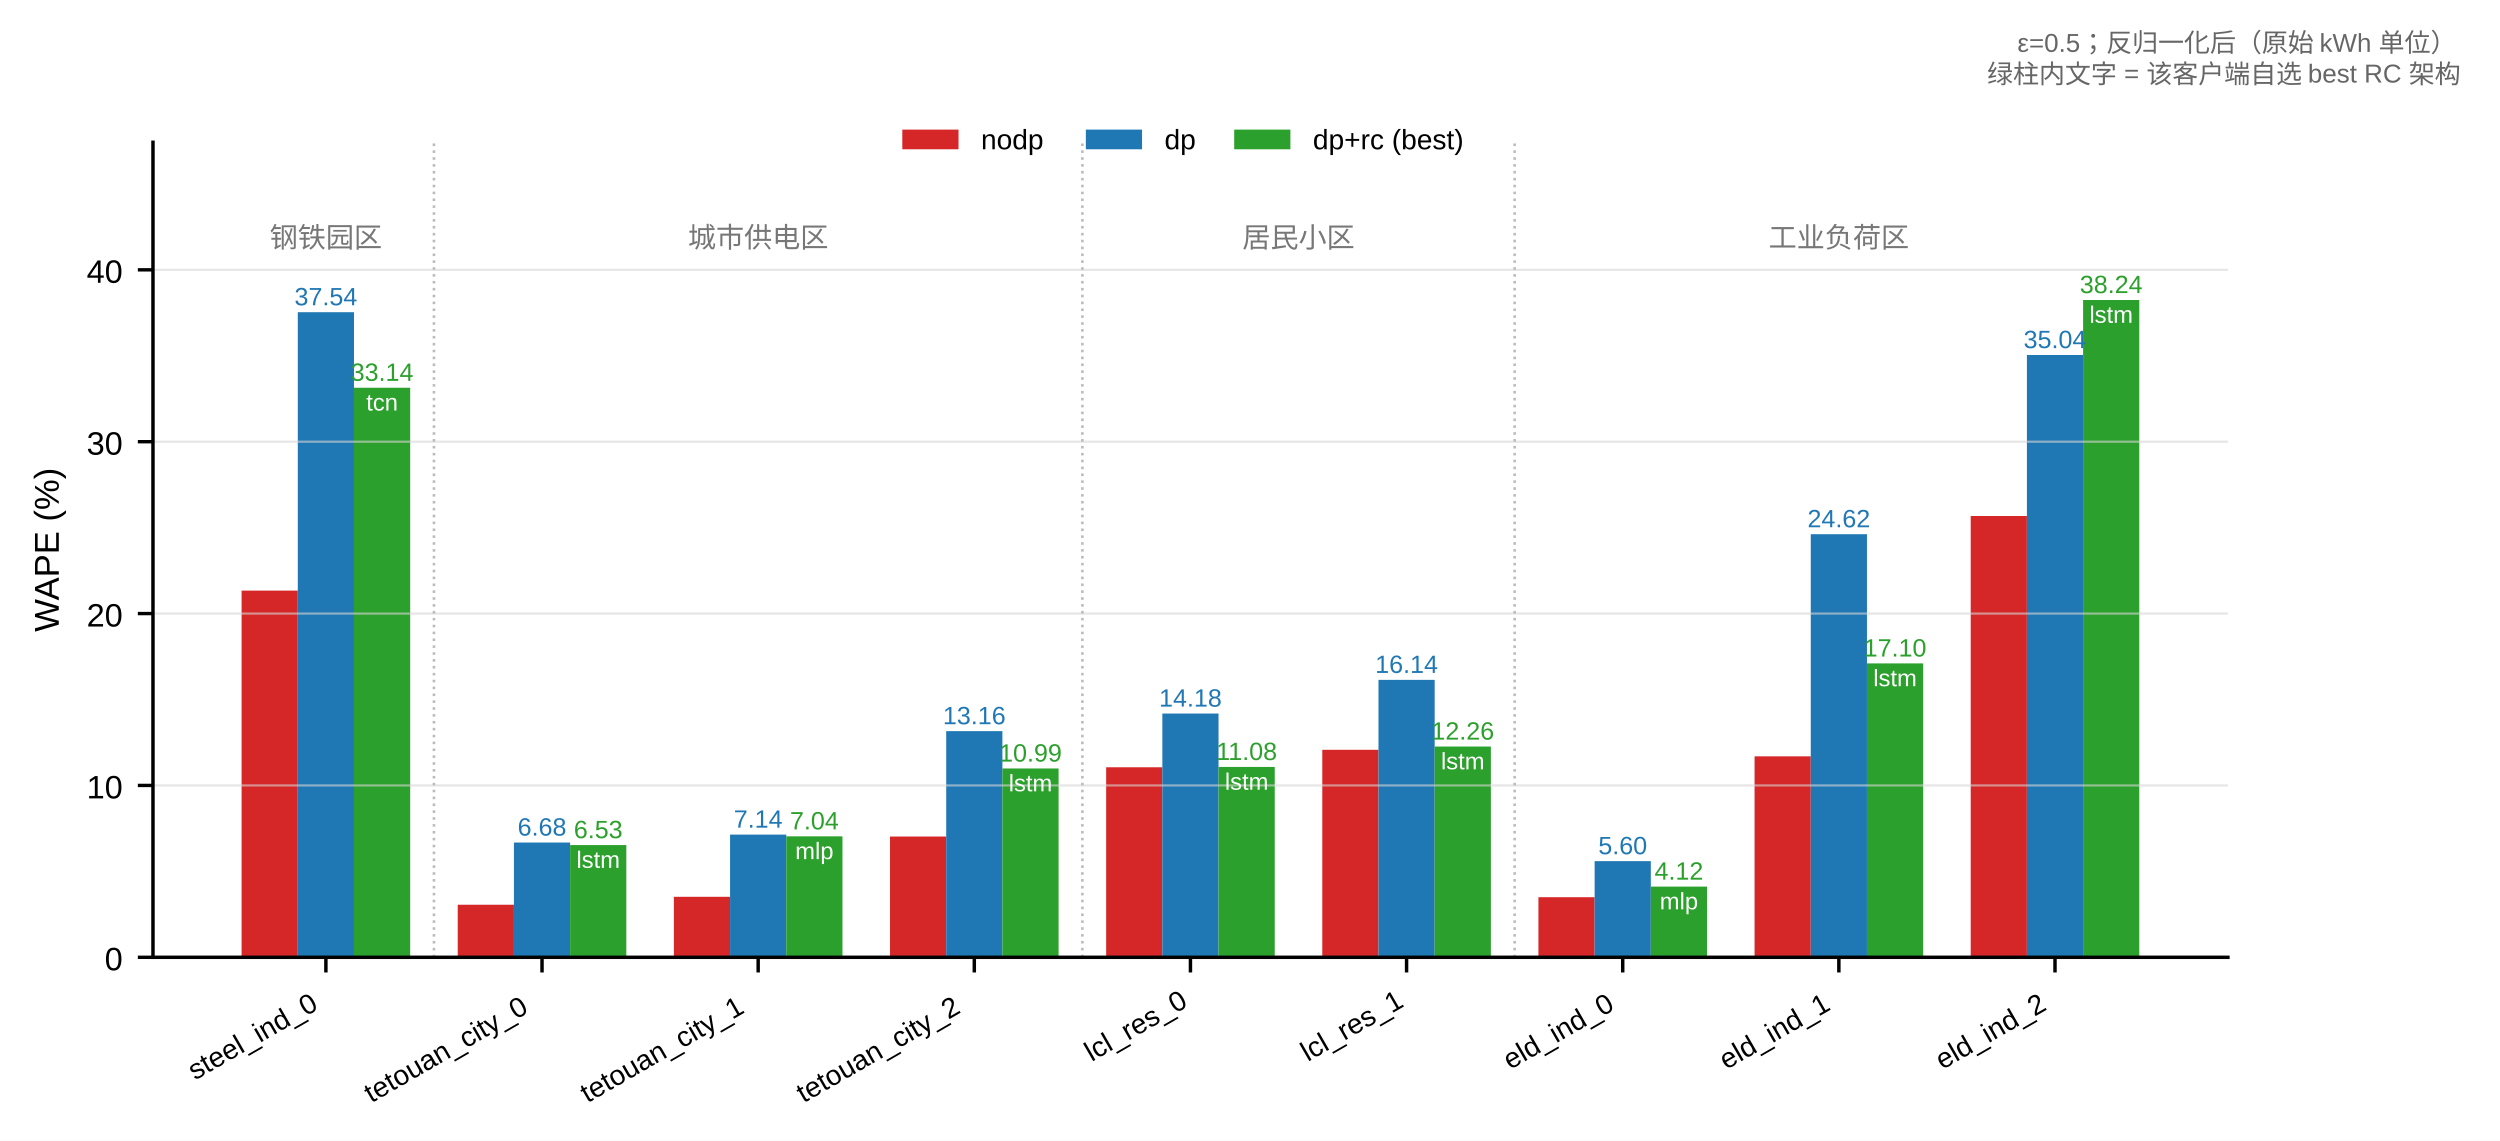
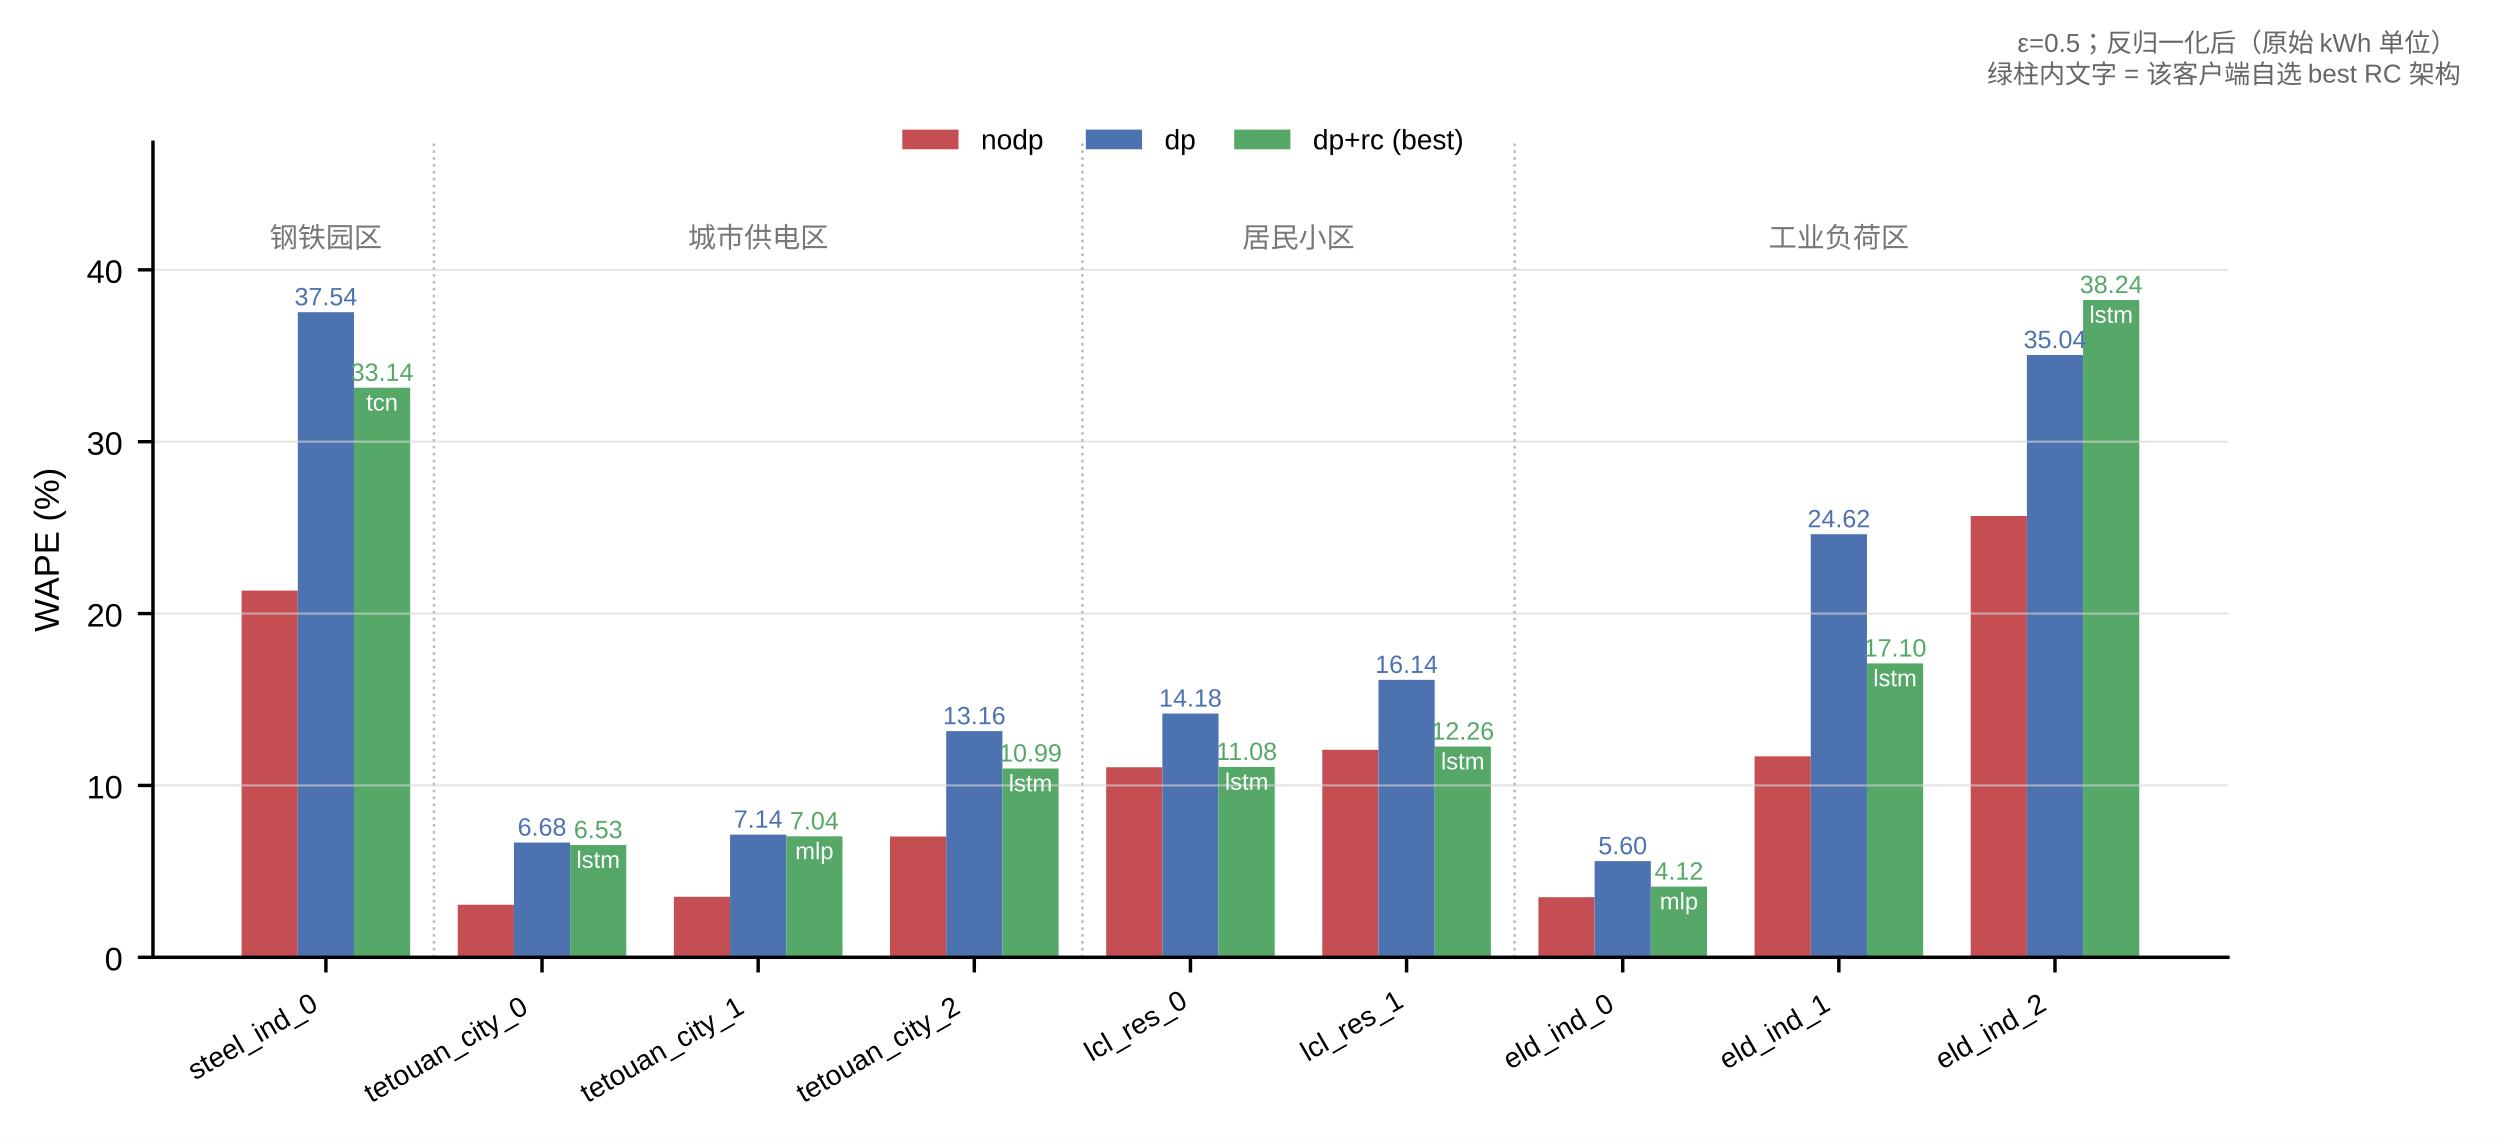
<svg xmlns="http://www.w3.org/2000/svg" xmlns:xlink="http://www.w3.org/1999/xlink" width="578.188pt" height="263.821pt" viewBox="0 0 578.188 263.821" version="1.1">
  <defs>
    <style type="text/css">*{stroke-linejoin: round; stroke-linecap: butt}</style>
  </defs>
  <g id="figure_1">
    <g id="patch_1">
      <path d="M 0 263.821  L 578.188 263.821  L 578.188 0  L 0 0  z " style="fill: #ffffff" />
    </g>
    <g id="axes_1">
      <g id="patch_2">
        <path d="M 35.38 221.4  L 515.26 221.4  L 515.26 32.904  L 35.38 32.904  z " style="fill: #ffffff" />
      </g>
      <g id="patch_3">
-         <path d="M 55.875 221.4  L 68.871 221.4  L 68.871 136.594  L 55.875 136.594  z " clip-path="url(#p8cb40b8350)" style="fill: #d62728" />
+         <path d="M 55.875 221.4  L 68.871 221.4  L 68.871 136.594  L 55.875 136.594  z " clip-path="url(#p5e4cb714d5)" style="fill: #c44e52" />
      </g>
      <g id="patch_4">
-         <path d="M 105.862 221.4  L 118.859 221.4  L 118.859 209.247  L 105.862 209.247  z " clip-path="url(#p8cb40b8350)" style="fill: #d62728" />
+         <path d="M 105.862 221.4  L 118.859 221.4  L 118.859 209.247  L 105.862 209.247  z " clip-path="url(#p5e4cb714d5)" style="fill: #c44e52" />
      </g>
      <g id="patch_5">
-         <path d="M 155.85 221.4  L 168.846 221.4  L 168.846 207.403  L 155.85 207.403  z " clip-path="url(#p8cb40b8350)" style="fill: #d62728" />
+         <path d="M 155.85 221.4  L 168.846 221.4  L 168.846 207.403  L 155.85 207.403  z " clip-path="url(#p5e4cb714d5)" style="fill: #c44e52" />
      </g>
      <g id="patch_6">
-         <path d="M 205.837 221.4  L 218.834 221.4  L 218.834 193.47  L 205.837 193.47  z " clip-path="url(#p8cb40b8350)" style="fill: #d62728" />
+         <path d="M 205.837 221.4  L 218.834 221.4  L 218.834 193.47  L 205.837 193.47  z " clip-path="url(#p5e4cb714d5)" style="fill: #c44e52" />
      </g>
      <g id="patch_7">
-         <path d="M 255.825 221.4  L 268.821 221.4  L 268.821 177.45  L 255.825 177.45  z " clip-path="url(#p8cb40b8350)" style="fill: #d62728" />
+         <path d="M 255.825 221.4  L 268.821 221.4  L 268.821 177.45  L 255.825 177.45  z " clip-path="url(#p5e4cb714d5)" style="fill: #c44e52" />
      </g>
      <g id="patch_8">
-         <path d="M 305.812 221.4  L 318.809 221.4  L 318.809 173.417  L 305.812 173.417  z " clip-path="url(#p8cb40b8350)" style="fill: #d62728" />
+         <path d="M 305.812 221.4  L 318.809 221.4  L 318.809 173.417  L 305.812 173.417  z " clip-path="url(#p5e4cb714d5)" style="fill: #c44e52" />
      </g>
      <g id="patch_9">
-         <path d="M 355.8 221.4  L 368.796 221.4  L 368.796 207.503  L 355.8 207.503  z " clip-path="url(#p8cb40b8350)" style="fill: #d62728" />
+         <path d="M 355.8 221.4  L 368.796 221.4  L 368.796 207.503  L 355.8 207.503  z " clip-path="url(#p5e4cb714d5)" style="fill: #c44e52" />
      </g>
      <g id="patch_10">
-         <path d="M 405.787 221.4  L 418.784 221.4  L 418.784 174.914  L 405.787 174.914  z " clip-path="url(#p8cb40b8350)" style="fill: #d62728" />
+         <path d="M 405.787 221.4  L 418.784 221.4  L 418.784 174.914  L 405.787 174.914  z " clip-path="url(#p5e4cb714d5)" style="fill: #c44e52" />
      </g>
      <g id="patch_11">
-         <path d="M 455.775 221.4  L 468.771 221.4  L 468.771 119.335  L 455.775 119.335  z " clip-path="url(#p8cb40b8350)" style="fill: #d62728" />
+         <path d="M 455.775 221.4  L 468.771 221.4  L 468.771 119.335  L 455.775 119.335  z " clip-path="url(#p5e4cb714d5)" style="fill: #c44e52" />
      </g>
      <g id="patch_12">
-         <path d="M 68.871 221.4  L 81.868 221.4  L 81.868 72.201  L 68.871 72.201  z " clip-path="url(#p8cb40b8350)" style="fill: #1f77b4" />
+         <path d="M 68.871 221.4  L 81.868 221.4  L 81.868 72.201  L 68.871 72.201  z " clip-path="url(#p5e4cb714d5)" style="fill: #4c72b0" />
      </g>
      <g id="patch_13">
-         <path d="M 118.859 221.4  L 131.856 221.4  L 131.856 194.851  L 118.859 194.851  z " clip-path="url(#p8cb40b8350)" style="fill: #1f77b4" />
+         <path d="M 118.859 221.4  L 131.856 221.4  L 131.856 194.851  L 118.859 194.851  z " clip-path="url(#p5e4cb714d5)" style="fill: #4c72b0" />
      </g>
      <g id="patch_14">
-         <path d="M 168.846 221.4  L 181.843 221.4  L 181.843 193.021  L 168.846 193.021  z " clip-path="url(#p8cb40b8350)" style="fill: #1f77b4" />
+         <path d="M 168.846 221.4  L 181.843 221.4  L 181.843 193.021  L 168.846 193.021  z " clip-path="url(#p5e4cb714d5)" style="fill: #4c72b0" />
      </g>
      <g id="patch_15">
-         <path d="M 218.834 221.4  L 231.831 221.4  L 231.831 169.097  L 218.834 169.097  z " clip-path="url(#p8cb40b8350)" style="fill: #1f77b4" />
+         <path d="M 218.834 221.4  L 231.831 221.4  L 231.831 169.097  L 218.834 169.097  z " clip-path="url(#p5e4cb714d5)" style="fill: #4c72b0" />
      </g>
      <g id="patch_16">
-         <path d="M 268.821 221.4  L 281.818 221.4  L 281.818 165.026  L 268.821 165.026  z " clip-path="url(#p8cb40b8350)" style="fill: #1f77b4" />
+         <path d="M 268.821 221.4  L 281.818 221.4  L 281.818 165.026  L 268.821 165.026  z " clip-path="url(#p5e4cb714d5)" style="fill: #4c72b0" />
      </g>
      <g id="patch_17">
-         <path d="M 318.809 221.4  L 331.806 221.4  L 331.806 157.234  L 318.809 157.234  z " clip-path="url(#p8cb40b8350)" style="fill: #1f77b4" />
+         <path d="M 318.809 221.4  L 331.806 221.4  L 331.806 157.234  L 318.809 157.234  z " clip-path="url(#p5e4cb714d5)" style="fill: #4c72b0" />
      </g>
      <g id="patch_18">
-         <path d="M 368.796 221.4  L 381.793 221.4  L 381.793 199.159  L 368.796 199.159  z " clip-path="url(#p8cb40b8350)" style="fill: #1f77b4" />
+         <path d="M 368.796 221.4  L 381.793 221.4  L 381.793 199.159  L 368.796 199.159  z " clip-path="url(#p5e4cb714d5)" style="fill: #4c72b0" />
      </g>
      <g id="patch_19">
-         <path d="M 418.784 221.4  L 431.781 221.4  L 431.781 123.545  L 418.784 123.545  z " clip-path="url(#p8cb40b8350)" style="fill: #1f77b4" />
+         <path d="M 418.784 221.4  L 431.781 221.4  L 431.781 123.545  L 418.784 123.545  z " clip-path="url(#p5e4cb714d5)" style="fill: #4c72b0" />
      </g>
      <g id="patch_20">
-         <path d="M 468.771 221.4  L 481.768 221.4  L 481.768 82.11  L 468.771 82.11  z " clip-path="url(#p8cb40b8350)" style="fill: #1f77b4" />
+         <path d="M 468.771 221.4  L 481.768 221.4  L 481.768 82.11  L 468.771 82.11  z " clip-path="url(#p5e4cb714d5)" style="fill: #4c72b0" />
      </g>
      <g id="patch_21">
-         <path d="M 81.868 221.4  L 94.865 221.4  L 94.865 89.679  L 81.868 89.679  z " clip-path="url(#p8cb40b8350)" style="fill: #2ca02c" />
+         <path d="M 81.868 221.4  L 94.865 221.4  L 94.865 89.679  L 81.868 89.679  z " clip-path="url(#p5e4cb714d5)" style="fill: #55a868" />
      </g>
      <g id="patch_22">
-         <path d="M 131.856 221.4  L 144.852 221.4  L 144.852 195.446  L 131.856 195.446  z " clip-path="url(#p8cb40b8350)" style="fill: #2ca02c" />
+         <path d="M 131.856 221.4  L 144.852 221.4  L 144.852 195.446  L 131.856 195.446  z " clip-path="url(#p5e4cb714d5)" style="fill: #55a868" />
      </g>
      <g id="patch_23">
-         <path d="M 181.843 221.4  L 194.84 221.4  L 194.84 193.418  L 181.843 193.418  z " clip-path="url(#p8cb40b8350)" style="fill: #2ca02c" />
+         <path d="M 181.843 221.4  L 194.84 221.4  L 194.84 193.418  L 181.843 193.418  z " clip-path="url(#p5e4cb714d5)" style="fill: #55a868" />
      </g>
      <g id="patch_24">
-         <path d="M 231.831 221.4  L 244.827 221.4  L 244.827 177.734  L 231.831 177.734  z " clip-path="url(#p8cb40b8350)" style="fill: #2ca02c" />
+         <path d="M 231.831 221.4  L 244.827 221.4  L 244.827 177.734  L 231.831 177.734  z " clip-path="url(#p5e4cb714d5)" style="fill: #55a868" />
      </g>
      <g id="patch_25">
-         <path d="M 281.818 221.4  L 294.815 221.4  L 294.815 177.376  L 281.818 177.376  z " clip-path="url(#p8cb40b8350)" style="fill: #2ca02c" />
+         <path d="M 281.818 221.4  L 294.815 221.4  L 294.815 177.376  L 281.818 177.376  z " clip-path="url(#p5e4cb714d5)" style="fill: #55a868" />
      </g>
      <g id="patch_26">
-         <path d="M 331.806 221.4  L 344.802 221.4  L 344.802 172.654  L 331.806 172.654  z " clip-path="url(#p8cb40b8350)" style="fill: #2ca02c" />
+         <path d="M 331.806 221.4  L 344.802 221.4  L 344.802 172.654  L 331.806 172.654  z " clip-path="url(#p5e4cb714d5)" style="fill: #55a868" />
      </g>
      <g id="patch_27">
-         <path d="M 381.793 221.4  L 394.79 221.4  L 394.79 205.042  L 381.793 205.042  z " clip-path="url(#p8cb40b8350)" style="fill: #2ca02c" />
+         <path d="M 381.793 221.4  L 394.79 221.4  L 394.79 205.042  L 381.793 205.042  z " clip-path="url(#p5e4cb714d5)" style="fill: #55a868" />
      </g>
      <g id="patch_28">
-         <path d="M 431.781 221.4  L 444.777 221.4  L 444.777 153.435  L 431.781 153.435  z " clip-path="url(#p8cb40b8350)" style="fill: #2ca02c" />
+         <path d="M 431.781 221.4  L 444.777 221.4  L 444.777 153.435  L 431.781 153.435  z " clip-path="url(#p5e4cb714d5)" style="fill: #55a868" />
      </g>
      <g id="patch_29">
-         <path d="M 481.768 221.4  L 494.765 221.4  L 494.765 69.387  L 481.768 69.387  z " clip-path="url(#p8cb40b8350)" style="fill: #2ca02c" />
+         <path d="M 481.768 221.4  L 494.765 221.4  L 494.765 69.387  L 481.768 69.387  z " clip-path="url(#p5e4cb714d5)" style="fill: #55a868" />
      </g>
      <g id="matplotlib.axis_1">
        <g id="xtick_1">
          <g id="line2d_1">
            <defs>
-               <path id="m7697ac07ee" d="M 0 0  L 0 3.5  " style="stroke: #000000; stroke-width: 0.8" />
+               <path id="m21c04b5a83" d="M 0 0  L 0 3.5  " style="stroke: #000000; stroke-width: 0.8" />
            </defs>
            <g>
-               <use xlink:href="#m7697ac07ee" x="75.37" y="221.4" style="stroke: #000000; stroke-width: 0.8" />
+               <use xlink:href="#m21c04b5a83" x="75.37" y="221.4" style="stroke: #000000; stroke-width: 0.8" />
            </g>
          </g>
          <g id="text_1">
            <text style="font-size: 6.5px; font-family: 'Microsoft YaHei', 'Arial', 'SimHei', 'DejaVu Sans', sans-serif" transform="translate(45.08547 249.9054) rotate(-30)">steel_ind_0</text>
          </g>
        </g>
        <g id="xtick_2">
          <g id="line2d_2">
            <g>
-               <use xlink:href="#m7697ac07ee" x="125.357" y="221.4" style="stroke: #000000; stroke-width: 0.8" />
+               <use xlink:href="#m21c04b5a83" x="125.357" y="221.4" style="stroke: #000000; stroke-width: 0.8" />
            </g>
          </g>
          <g id="text_2">
            <text style="font-size: 6.5px; font-family: 'Microsoft YaHei', 'Arial', 'SimHei', 'DejaVu Sans', sans-serif" transform="translate(85.86489 255.1839) rotate(-30)">tetouan_city_0</text>
          </g>
        </g>
        <g id="xtick_3">
          <g id="line2d_3">
            <g>
-               <use xlink:href="#m7697ac07ee" x="175.345" y="221.4" style="stroke: #000000; stroke-width: 0.8" />
+               <use xlink:href="#m21c04b5a83" x="175.345" y="221.4" style="stroke: #000000; stroke-width: 0.8" />
            </g>
          </g>
          <g id="text_3">
            <text style="font-size: 6.5px; font-family: 'Microsoft YaHei', 'Arial', 'SimHei', 'DejaVu Sans', sans-serif" transform="translate(135.8524 255.1839) rotate(-30)">tetouan_city_1</text>
          </g>
        </g>
        <g id="xtick_4">
          <g id="line2d_4">
            <g>
-               <use xlink:href="#m7697ac07ee" x="225.332" y="221.4" style="stroke: #000000; stroke-width: 0.8" />
+               <use xlink:href="#m21c04b5a83" x="225.332" y="221.4" style="stroke: #000000; stroke-width: 0.8" />
            </g>
          </g>
          <g id="text_4">
            <text style="font-size: 6.5px; font-family: 'Microsoft YaHei', 'Arial', 'SimHei', 'DejaVu Sans', sans-serif" transform="translate(185.8399 255.1839) rotate(-30)">tetouan_city_2</text>
          </g>
        </g>
        <g id="xtick_5">
          <g id="line2d_5">
            <g>
-               <use xlink:href="#m7697ac07ee" x="275.32" y="221.4" style="stroke: #000000; stroke-width: 0.8" />
+               <use xlink:href="#m21c04b5a83" x="275.32" y="221.4" style="stroke: #000000; stroke-width: 0.8" />
            </g>
          </g>
          <g id="text_5">
            <text style="font-size: 6.5px; font-family: 'Microsoft YaHei', 'Arial', 'SimHei', 'DejaVu Sans', sans-serif" transform="translate(252.4519 245.6236) rotate(-30)">lcl_res_0</text>
          </g>
        </g>
        <g id="xtick_6">
          <g id="line2d_6">
            <g>
-               <use xlink:href="#m7697ac07ee" x="325.307" y="221.4" style="stroke: #000000; stroke-width: 0.8" />
+               <use xlink:href="#m21c04b5a83" x="325.307" y="221.4" style="stroke: #000000; stroke-width: 0.8" />
            </g>
          </g>
          <g id="text_6">
            <text style="font-size: 6.5px; font-family: 'Microsoft YaHei', 'Arial', 'SimHei', 'DejaVu Sans', sans-serif" transform="translate(302.4394 245.6236) rotate(-30)">lcl_res_1</text>
          </g>
        </g>
        <g id="xtick_7">
          <g id="line2d_7">
            <g>
-               <use xlink:href="#m7697ac07ee" x="375.295" y="221.4" style="stroke: #000000; stroke-width: 0.8" />
+               <use xlink:href="#m21c04b5a83" x="375.295" y="221.4" style="stroke: #000000; stroke-width: 0.8" />
            </g>
          </g>
          <g id="text_7">
            <text style="font-size: 6.5px; font-family: 'Microsoft YaHei', 'Arial', 'SimHei', 'DejaVu Sans', sans-serif" transform="translate(349.257 247.4537) rotate(-30)">eld_ind_0</text>
          </g>
        </g>
        <g id="xtick_8">
          <g id="line2d_8">
            <g>
-               <use xlink:href="#m7697ac07ee" x="425.282" y="221.4" style="stroke: #000000; stroke-width: 0.8" />
+               <use xlink:href="#m21c04b5a83" x="425.282" y="221.4" style="stroke: #000000; stroke-width: 0.8" />
            </g>
          </g>
          <g id="text_8">
            <text style="font-size: 6.5px; font-family: 'Microsoft YaHei', 'Arial', 'SimHei', 'DejaVu Sans', sans-serif" transform="translate(399.2445 247.4537) rotate(-30)">eld_ind_1</text>
          </g>
        </g>
        <g id="xtick_9">
          <g id="line2d_9">
            <g>
-               <use xlink:href="#m7697ac07ee" x="475.27" y="221.4" style="stroke: #000000; stroke-width: 0.8" />
+               <use xlink:href="#m21c04b5a83" x="475.27" y="221.4" style="stroke: #000000; stroke-width: 0.8" />
            </g>
          </g>
          <g id="text_9">
            <text style="font-size: 6.5px; font-family: 'Microsoft YaHei', 'Arial', 'SimHei', 'DejaVu Sans', sans-serif" transform="translate(449.232 247.4537) rotate(-30)">eld_ind_2</text>
          </g>
        </g>
      </g>
      <g id="matplotlib.axis_2">
        <g id="ytick_1">
          <g id="line2d_10">
-             <path d="M 35.38 221.4  L 515.26 221.4  " clip-path="url(#p8cb40b8350)" style="fill: none; stroke: #d6d6d6; stroke-opacity: 0.6; stroke-width: 0.5; stroke-linecap: square" />
+             <path d="M 35.38 221.4  L 515.26 221.4  " clip-path="url(#p5e4cb714d5)" style="fill: none; stroke: #d6d6d6; stroke-opacity: 0.6; stroke-width: 0.5; stroke-linecap: square" />
          </g>
          <g id="line2d_11">
            <defs>
-               <path id="m69917a9a06" d="M 0 0  L -3.5 0  " style="stroke: #000000; stroke-width: 0.8" />
+               <path id="m2261a02e0f" d="M 0 0  L -3.5 0  " style="stroke: #000000; stroke-width: 0.8" />
            </defs>
            <g>
-               <use xlink:href="#m69917a9a06" x="35.38" y="221.4" style="stroke: #000000; stroke-width: 0.8" />
+               <use xlink:href="#m2261a02e0f" x="35.38" y="221.4" style="stroke: #000000; stroke-width: 0.8" />
            </g>
          </g>
          <g id="text_10">
            <text style="font-size: 7.5px; font-family: 'Microsoft YaHei', 'Arial', 'SimHei', 'DejaVu Sans', sans-serif; text-anchor: end" x="28.38" y="224.398" transform="rotate(-0 28.37984 224.3977)">0</text>
          </g>
        </g>
        <g id="ytick_2">
          <g id="line2d_12">
-             <path d="M 35.38 181.651  L 515.26 181.651  " clip-path="url(#p8cb40b8350)" style="fill: none; stroke: #d6d6d6; stroke-opacity: 0.6; stroke-width: 0.5; stroke-linecap: square" />
+             <path d="M 35.38 181.651  L 515.26 181.651  " clip-path="url(#p5e4cb714d5)" style="fill: none; stroke: #d6d6d6; stroke-opacity: 0.6; stroke-width: 0.5; stroke-linecap: square" />
          </g>
          <g id="line2d_13">
            <g>
-               <use xlink:href="#m69917a9a06" x="35.38" y="181.651" style="stroke: #000000; stroke-width: 0.8" />
+               <use xlink:href="#m2261a02e0f" x="35.38" y="181.651" style="stroke: #000000; stroke-width: 0.8" />
            </g>
          </g>
          <g id="text_11">
            <text style="font-size: 7.5px; font-family: 'Microsoft YaHei', 'Arial', 'SimHei', 'DejaVu Sans', sans-serif; text-anchor: end" x="28.38" y="184.649" transform="rotate(-0 28.37984 184.6491)">10</text>
          </g>
        </g>
        <g id="ytick_3">
          <g id="line2d_14">
-             <path d="M 35.38 141.903  L 515.26 141.903  " clip-path="url(#p8cb40b8350)" style="fill: none; stroke: #d6d6d6; stroke-opacity: 0.6; stroke-width: 0.5; stroke-linecap: square" />
+             <path d="M 35.38 141.903  L 515.26 141.903  " clip-path="url(#p5e4cb714d5)" style="fill: none; stroke: #d6d6d6; stroke-opacity: 0.6; stroke-width: 0.5; stroke-linecap: square" />
          </g>
          <g id="line2d_15">
            <g>
-               <use xlink:href="#m69917a9a06" x="35.38" y="141.903" style="stroke: #000000; stroke-width: 0.8" />
+               <use xlink:href="#m2261a02e0f" x="35.38" y="141.903" style="stroke: #000000; stroke-width: 0.8" />
            </g>
          </g>
          <g id="text_12">
            <text style="font-size: 7.5px; font-family: 'Microsoft YaHei', 'Arial', 'SimHei', 'DejaVu Sans', sans-serif; text-anchor: end" x="28.38" y="144.9" transform="rotate(-0 28.37984 144.9005)">20</text>
          </g>
        </g>
        <g id="ytick_4">
          <g id="line2d_16">
-             <path d="M 35.38 102.154  L 515.26 102.154  " clip-path="url(#p8cb40b8350)" style="fill: none; stroke: #d6d6d6; stroke-opacity: 0.6; stroke-width: 0.5; stroke-linecap: square" />
+             <path d="M 35.38 102.154  L 515.26 102.154  " clip-path="url(#p5e4cb714d5)" style="fill: none; stroke: #d6d6d6; stroke-opacity: 0.6; stroke-width: 0.5; stroke-linecap: square" />
          </g>
          <g id="line2d_17">
            <g>
-               <use xlink:href="#m69917a9a06" x="35.38" y="102.154" style="stroke: #000000; stroke-width: 0.8" />
+               <use xlink:href="#m2261a02e0f" x="35.38" y="102.154" style="stroke: #000000; stroke-width: 0.8" />
            </g>
          </g>
          <g id="text_13">
            <text style="font-size: 7.5px; font-family: 'Microsoft YaHei', 'Arial', 'SimHei', 'DejaVu Sans', sans-serif; text-anchor: end" x="28.38" y="105.152" transform="rotate(-0 28.37984 105.1519)">30</text>
          </g>
        </g>
        <g id="ytick_5">
          <g id="line2d_18">
-             <path d="M 35.38 62.406  L 515.26 62.406  " clip-path="url(#p8cb40b8350)" style="fill: none; stroke: #d6d6d6; stroke-opacity: 0.6; stroke-width: 0.5; stroke-linecap: square" />
+             <path d="M 35.38 62.406  L 515.26 62.406  " clip-path="url(#p5e4cb714d5)" style="fill: none; stroke: #d6d6d6; stroke-opacity: 0.6; stroke-width: 0.5; stroke-linecap: square" />
          </g>
          <g id="line2d_19">
            <g>
-               <use xlink:href="#m69917a9a06" x="35.38" y="62.406" style="stroke: #000000; stroke-width: 0.8" />
+               <use xlink:href="#m2261a02e0f" x="35.38" y="62.406" style="stroke: #000000; stroke-width: 0.8" />
            </g>
          </g>
          <g id="text_14">
            <text style="font-size: 7.5px; font-family: 'Microsoft YaHei', 'Arial', 'SimHei', 'DejaVu Sans', sans-serif; text-anchor: end" x="28.38" y="65.403" transform="rotate(-0 28.37984 65.40331)">40</text>
          </g>
        </g>
        <g id="text_15">
          <text style="font-size: 8px; font-family: 'Microsoft YaHei', 'Arial', 'SimHei', 'DejaVu Sans', sans-serif; text-anchor: middle" x="13.595" y="127.152" transform="rotate(-90 13.595 127.152)">WAPE (%)</text>
        </g>
      </g>
      <g id="line2d_20">
-         <path d="M 100.364 221.4  L 100.364 32.904  " clip-path="url(#p8cb40b8350)" style="fill: none; stroke-dasharray: 0.6,0.99; stroke-dashoffset: 0; stroke: #bbbbbb; stroke-width: 0.6" />
+         <path d="M 100.364 221.4  L 100.364 32.904  " clip-path="url(#p5e4cb714d5)" style="fill: none; stroke-dasharray: 0.6,0.99; stroke-dashoffset: 0; stroke: #bbbbbb; stroke-width: 0.6" />
      </g>
      <g id="line2d_21">
-         <path d="M 250.326 221.4  L 250.326 32.904  " clip-path="url(#p8cb40b8350)" style="fill: none; stroke-dasharray: 0.6,0.99; stroke-dashoffset: 0; stroke: #bbbbbb; stroke-width: 0.6" />
+         <path d="M 250.326 221.4  L 250.326 32.904  " clip-path="url(#p5e4cb714d5)" style="fill: none; stroke-dasharray: 0.6,0.99; stroke-dashoffset: 0; stroke: #bbbbbb; stroke-width: 0.6" />
      </g>
      <g id="line2d_22">
-         <path d="M 350.301 221.4  L 350.301 32.904  " clip-path="url(#p8cb40b8350)" style="fill: none; stroke-dasharray: 0.6,0.99; stroke-dashoffset: 0; stroke: #bbbbbb; stroke-width: 0.6" />
+         <path d="M 350.301 221.4  L 350.301 32.904  " clip-path="url(#p5e4cb714d5)" style="fill: none; stroke-dasharray: 0.6,0.99; stroke-dashoffset: 0; stroke: #bbbbbb; stroke-width: 0.6" />
      </g>
      <g id="patch_30">
        <path d="M 35.38 221.4  L 35.38 32.904  " style="fill: none; stroke: #000000; stroke-width: 0.8; stroke-linejoin: miter; stroke-linecap: square" />
      </g>
      <g id="patch_31">
        <path d="M 35.38 221.4  L 515.26 221.4  " style="fill: none; stroke: #000000; stroke-width: 0.8; stroke-linejoin: miter; stroke-linecap: square" />
      </g>
      <g id="text_16">
-         <text style="font-size: 5.8px; font-family: 'Microsoft YaHei', 'Arial', 'SimHei', 'DejaVu Sans', sans-serif; text-anchor: middle; fill: #1f77b4" x="75.37" y="70.601" transform="rotate(-0 75.36984 70.60053)">37.54</text>
+         <text style="font-size: 5.8px; font-family: 'Microsoft YaHei', 'Arial', 'SimHei', 'DejaVu Sans', sans-serif; text-anchor: middle; fill: #4c72b0" x="75.37" y="70.601" transform="rotate(-0 75.36984 70.60053)">37.54</text>
      </g>
      <g id="text_17">
-         <text style="font-size: 5.8px; font-family: 'Microsoft YaHei', 'Arial', 'SimHei', 'DejaVu Sans', sans-serif; text-anchor: middle; fill: #2ca02c" x="88.367" y="88.078" transform="rotate(-0 88.36659 88.07848)">33.14</text>
+         <text style="font-size: 5.8px; font-family: 'Microsoft YaHei', 'Arial', 'SimHei', 'DejaVu Sans', sans-serif; text-anchor: middle; fill: #55a868" x="88.367" y="88.078" transform="rotate(-0 88.36659 88.07848)">33.14</text>
      </g>
      <g id="text_18">
        <text style="font-size: 5.5px; font-family: 'Microsoft YaHei', 'Arial', 'SimHei', 'DejaVu Sans', sans-serif; text-anchor: middle; fill: #ffffff" x="88.367" y="94.95" transform="rotate(-0 88.36659 94.95035)">tcn</text>
      </g>
      <g id="text_19">
-         <text style="font-size: 5.8px; font-family: 'Microsoft YaHei', 'Arial', 'SimHei', 'DejaVu Sans', sans-serif; text-anchor: middle; fill: #1f77b4" x="125.357" y="193.25" transform="rotate(-0 125.3573 193.25)">6.68</text>
+         <text style="font-size: 5.8px; font-family: 'Microsoft YaHei', 'Arial', 'SimHei', 'DejaVu Sans', sans-serif; text-anchor: middle; fill: #4c72b0" x="125.357" y="193.25" transform="rotate(-0 125.3573 193.25)">6.68</text>
      </g>
      <g id="text_20">
-         <text style="font-size: 5.8px; font-family: 'Microsoft YaHei', 'Arial', 'SimHei', 'DejaVu Sans', sans-serif; text-anchor: middle; fill: #2ca02c" x="138.354" y="193.845" transform="rotate(-0 138.3541 193.8448)">6.53</text>
+         <text style="font-size: 5.8px; font-family: 'Microsoft YaHei', 'Arial', 'SimHei', 'DejaVu Sans', sans-serif; text-anchor: middle; fill: #55a868" x="138.354" y="193.845" transform="rotate(-0 138.3541 193.8448)">6.53</text>
      </g>
      <g id="text_21">
        <text style="font-size: 5.5px; font-family: 'Microsoft YaHei', 'Arial', 'SimHei', 'DejaVu Sans', sans-serif; text-anchor: middle; fill: #ffffff" x="138.354" y="200.717" transform="rotate(-0 138.3541 200.7167)">lstm</text>
      </g>
      <g id="text_22">
-         <text style="font-size: 5.8px; font-family: 'Microsoft YaHei', 'Arial', 'SimHei', 'DejaVu Sans', sans-serif; text-anchor: middle; fill: #1f77b4" x="175.345" y="191.42" transform="rotate(-0 175.3448 191.42)">7.14</text>
+         <text style="font-size: 5.8px; font-family: 'Microsoft YaHei', 'Arial', 'SimHei', 'DejaVu Sans', sans-serif; text-anchor: middle; fill: #4c72b0" x="175.345" y="191.42" transform="rotate(-0 175.3448 191.42)">7.14</text>
      </g>
      <g id="text_23">
-         <text style="font-size: 5.8px; font-family: 'Microsoft YaHei', 'Arial', 'SimHei', 'DejaVu Sans', sans-serif; text-anchor: middle; fill: #2ca02c" x="188.342" y="191.817" transform="rotate(-0 188.3416 191.8173)">7.04</text>
+         <text style="font-size: 5.8px; font-family: 'Microsoft YaHei', 'Arial', 'SimHei', 'DejaVu Sans', sans-serif; text-anchor: middle; fill: #55a868" x="188.342" y="191.817" transform="rotate(-0 188.3416 191.8173)">7.04</text>
      </g>
      <g id="text_24">
        <text style="font-size: 5.5px; font-family: 'Microsoft YaHei', 'Arial', 'SimHei', 'DejaVu Sans', sans-serif; text-anchor: middle; fill: #ffffff" x="188.342" y="198.689" transform="rotate(-0 188.3416 198.6892)">mlp</text>
      </g>
      <g id="text_25">
-         <text style="font-size: 5.8px; font-family: 'Microsoft YaHei', 'Arial', 'SimHei', 'DejaVu Sans', sans-serif; text-anchor: middle; fill: #1f77b4" x="225.332" y="167.496" transform="rotate(-0 225.3323 167.4962)">13.16</text>
+         <text style="font-size: 5.8px; font-family: 'Microsoft YaHei', 'Arial', 'SimHei', 'DejaVu Sans', sans-serif; text-anchor: middle; fill: #4c72b0" x="225.332" y="167.496" transform="rotate(-0 225.3323 167.4962)">13.16</text>
      </g>
      <g id="text_26">
-         <text style="font-size: 5.8px; font-family: 'Microsoft YaHei', 'Arial', 'SimHei', 'DejaVu Sans', sans-serif; text-anchor: middle; fill: #2ca02c" x="238.329" y="176.133" transform="rotate(-0 238.3291 176.1328)">10.99</text>
+         <text style="font-size: 5.8px; font-family: 'Microsoft YaHei', 'Arial', 'SimHei', 'DejaVu Sans', sans-serif; text-anchor: middle; fill: #55a868" x="238.329" y="176.133" transform="rotate(-0 238.3291 176.1328)">10.99</text>
      </g>
      <g id="text_27">
        <text style="font-size: 5.5px; font-family: 'Microsoft YaHei', 'Arial', 'SimHei', 'DejaVu Sans', sans-serif; text-anchor: middle; fill: #ffffff" x="238.329" y="183.005" transform="rotate(-0 238.3291 183.0046)">lstm</text>
      </g>
      <g id="text_28">
-         <text style="font-size: 5.8px; font-family: 'Microsoft YaHei', 'Arial', 'SimHei', 'DejaVu Sans', sans-serif; text-anchor: middle; fill: #1f77b4" x="275.32" y="163.425" transform="rotate(-0 275.3198 163.4248)">14.18</text>
+         <text style="font-size: 5.8px; font-family: 'Microsoft YaHei', 'Arial', 'SimHei', 'DejaVu Sans', sans-serif; text-anchor: middle; fill: #4c72b0" x="275.32" y="163.425" transform="rotate(-0 275.3198 163.4248)">14.18</text>
      </g>
      <g id="text_29">
-         <text style="font-size: 5.8px; font-family: 'Microsoft YaHei', 'Arial', 'SimHei', 'DejaVu Sans', sans-serif; text-anchor: middle; fill: #2ca02c" x="288.317" y="175.775" transform="rotate(-0 288.3166 175.7749)">11.08</text>
+         <text style="font-size: 5.8px; font-family: 'Microsoft YaHei', 'Arial', 'SimHei', 'DejaVu Sans', sans-serif; text-anchor: middle; fill: #55a868" x="288.317" y="175.775" transform="rotate(-0 288.3166 175.7749)">11.08</text>
      </g>
      <g id="text_30">
        <text style="font-size: 5.5px; font-family: 'Microsoft YaHei', 'Arial', 'SimHei', 'DejaVu Sans', sans-serif; text-anchor: middle; fill: #ffffff" x="288.317" y="182.647" transform="rotate(-0 288.3166 182.6468)">lstm</text>
      </g>
      <g id="text_31">
-         <text style="font-size: 5.8px; font-family: 'Microsoft YaHei', 'Arial', 'SimHei', 'DejaVu Sans', sans-serif; text-anchor: middle; fill: #1f77b4" x="325.307" y="155.633" transform="rotate(-0 325.3073 155.6334)">16.14</text>
+         <text style="font-size: 5.8px; font-family: 'Microsoft YaHei', 'Arial', 'SimHei', 'DejaVu Sans', sans-serif; text-anchor: middle; fill: #4c72b0" x="325.307" y="155.633" transform="rotate(-0 325.3073 155.6334)">16.14</text>
      </g>
      <g id="text_32">
-         <text style="font-size: 5.8px; font-family: 'Microsoft YaHei', 'Arial', 'SimHei', 'DejaVu Sans', sans-serif; text-anchor: middle; fill: #2ca02c" x="338.304" y="171.053" transform="rotate(-0 338.3041 171.0528)">12.26</text>
+         <text style="font-size: 5.8px; font-family: 'Microsoft YaHei', 'Arial', 'SimHei', 'DejaVu Sans', sans-serif; text-anchor: middle; fill: #55a868" x="338.304" y="171.053" transform="rotate(-0 338.3041 171.0528)">12.26</text>
      </g>
      <g id="text_33">
        <text style="font-size: 5.5px; font-family: 'Microsoft YaHei', 'Arial', 'SimHei', 'DejaVu Sans', sans-serif; text-anchor: middle; fill: #ffffff" x="338.304" y="177.925" transform="rotate(-0 338.3041 177.9247)">lstm</text>
      </g>
      <g id="text_34">
-         <text style="font-size: 5.8px; font-family: 'Microsoft YaHei', 'Arial', 'SimHei', 'DejaVu Sans', sans-serif; text-anchor: middle; fill: #1f77b4" x="375.295" y="197.558" transform="rotate(-0 375.2948 197.558)">5.60</text>
+         <text style="font-size: 5.8px; font-family: 'Microsoft YaHei', 'Arial', 'SimHei', 'DejaVu Sans', sans-serif; text-anchor: middle; fill: #4c72b0" x="375.295" y="197.558" transform="rotate(-0 375.2948 197.558)">5.60</text>
      </g>
      <g id="text_35">
-         <text style="font-size: 5.8px; font-family: 'Microsoft YaHei', 'Arial', 'SimHei', 'DejaVu Sans', sans-serif; text-anchor: middle; fill: #2ca02c" x="388.292" y="203.441" transform="rotate(-0 388.2916 203.4413)">4.12</text>
+         <text style="font-size: 5.8px; font-family: 'Microsoft YaHei', 'Arial', 'SimHei', 'DejaVu Sans', sans-serif; text-anchor: middle; fill: #55a868" x="388.292" y="203.441" transform="rotate(-0 388.2916 203.4413)">4.12</text>
      </g>
      <g id="text_36">
        <text style="font-size: 5.5px; font-family: 'Microsoft YaHei', 'Arial', 'SimHei', 'DejaVu Sans', sans-serif; text-anchor: middle; fill: #ffffff" x="388.292" y="210.313" transform="rotate(-0 388.2916 210.3132)">mlp</text>
      </g>
      <g id="text_37">
-         <text style="font-size: 5.8px; font-family: 'Microsoft YaHei', 'Arial', 'SimHei', 'DejaVu Sans', sans-serif; text-anchor: middle; fill: #1f77b4" x="425.282" y="121.944" transform="rotate(-0 425.2823 121.944)">24.62</text>
+         <text style="font-size: 5.8px; font-family: 'Microsoft YaHei', 'Arial', 'SimHei', 'DejaVu Sans', sans-serif; text-anchor: middle; fill: #4c72b0" x="425.282" y="121.944" transform="rotate(-0 425.2823 121.944)">24.62</text>
      </g>
      <g id="text_38">
-         <text style="font-size: 5.8px; font-family: 'Microsoft YaHei', 'Arial', 'SimHei', 'DejaVu Sans', sans-serif; text-anchor: middle; fill: #2ca02c" x="438.279" y="151.834" transform="rotate(-0 438.2791 151.8339)">17.10</text>
+         <text style="font-size: 5.8px; font-family: 'Microsoft YaHei', 'Arial', 'SimHei', 'DejaVu Sans', sans-serif; text-anchor: middle; fill: #55a868" x="438.279" y="151.834" transform="rotate(-0 438.2791 151.8339)">17.10</text>
      </g>
      <g id="text_39">
        <text style="font-size: 5.5px; font-family: 'Microsoft YaHei', 'Arial', 'SimHei', 'DejaVu Sans', sans-serif; text-anchor: middle; fill: #ffffff" x="438.279" y="158.706" transform="rotate(-0 438.2791 158.7058)">lstm</text>
      </g>
      <g id="text_40">
-         <text style="font-size: 5.8px; font-family: 'Microsoft YaHei', 'Arial', 'SimHei', 'DejaVu Sans', sans-serif; text-anchor: middle; fill: #1f77b4" x="475.27" y="80.509" transform="rotate(-0 475.2698 80.50885)">35.04</text>
+         <text style="font-size: 5.8px; font-family: 'Microsoft YaHei', 'Arial', 'SimHei', 'DejaVu Sans', sans-serif; text-anchor: middle; fill: #4c72b0" x="475.27" y="80.509" transform="rotate(-0 475.2698 80.50885)">35.04</text>
      </g>
      <g id="text_41">
-         <text style="font-size: 5.8px; font-family: 'Microsoft YaHei', 'Arial', 'SimHei', 'DejaVu Sans', sans-serif; text-anchor: middle; fill: #2ca02c" x="488.267" y="67.786" transform="rotate(-0 488.2666 67.78626)">38.24</text>
+         <text style="font-size: 5.8px; font-family: 'Microsoft YaHei', 'Arial', 'SimHei', 'DejaVu Sans', sans-serif; text-anchor: middle; fill: #55a868" x="488.267" y="67.786" transform="rotate(-0 488.2666 67.78626)">38.24</text>
      </g>
      <g id="text_42">
        <text style="font-size: 5.5px; font-family: 'Microsoft YaHei', 'Arial', 'SimHei', 'DejaVu Sans', sans-serif; text-anchor: middle; fill: #ffffff" x="488.267" y="74.658" transform="rotate(-0 488.2666 74.65813)">lstm</text>
      </g>
      <g id="text_43">
        <text style="font-size: 6.5px; font-family: 'Microsoft YaHei', 'Arial', 'SimHei', 'DejaVu Sans', sans-serif; text-anchor: middle; fill: #777777" x="75.37" y="57.226" transform="rotate(-0 75.36984 57.22606)">钢铁园区</text>
      </g>
      <g id="text_44">
        <text style="font-size: 6.5px; font-family: 'Microsoft YaHei', 'Arial', 'SimHei', 'DejaVu Sans', sans-serif; text-anchor: middle; fill: #777777" x="175.345" y="57.226" transform="rotate(-0 175.3448 57.22606)">城市供电区</text>
      </g>
      <g id="text_45">
        <text style="font-size: 6.5px; font-family: 'Microsoft YaHei', 'Arial', 'SimHei', 'DejaVu Sans', sans-serif; text-anchor: middle; fill: #777777" x="300.314" y="57.226" transform="rotate(-0 300.3136 57.22606)">居民小区</text>
      </g>
      <g id="text_46">
        <text style="font-size: 6.5px; font-family: 'Microsoft YaHei', 'Arial', 'SimHei', 'DejaVu Sans', sans-serif; text-anchor: middle; fill: #777777" x="425.282" y="57.226" transform="rotate(-0 425.2823 57.22606)">工业负荷区</text>
      </g>
      <g id="legend_1">
        <g id="patch_32">
-           <path d="M 208.681 34.525  L 221.681 34.525  L 221.681 29.975  L 208.681 29.975  z " style="fill: #d62728" />
+           <path d="M 208.681 34.525  L 221.681 34.525  L 221.681 29.975  L 208.681 29.975  z " style="fill: #c44e52" />
        </g>
        <g id="text_47">
          <text style="font-size: 6.5px; font-family: 'Microsoft YaHei', 'Arial', 'SimHei', 'DejaVu Sans', sans-serif; text-anchor: start" x="226.881" y="34.525" transform="rotate(-0 226.8811 34.52514)">nodp</text>
        </g>
        <g id="patch_33">
-           <path d="M 251.129 34.525  L 264.129 34.525  L 264.129 29.975  L 251.129 29.975  z " style="fill: #1f77b4" />
+           <path d="M 251.129 34.525  L 264.129 34.525  L 264.129 29.975  L 251.129 29.975  z " style="fill: #4c72b0" />
        </g>
        <g id="text_48">
          <text style="font-size: 6.5px; font-family: 'Microsoft YaHei', 'Arial', 'SimHei', 'DejaVu Sans', sans-serif; text-anchor: start" x="269.329" y="34.525" transform="rotate(-0 269.3292 34.52514)">dp</text>
        </g>
        <g id="patch_34">
-           <path d="M 285.439 34.525  L 298.439 34.525  L 298.439 29.975  L 285.439 29.975  z " style="fill: #2ca02c" />
+           <path d="M 285.439 34.525  L 298.439 34.525  L 298.439 29.975  L 285.439 29.975  z " style="fill: #55a868" />
        </g>
        <g id="text_49">
          <text style="font-size: 6.5px; font-family: 'Microsoft YaHei', 'Arial', 'SimHei', 'DejaVu Sans', sans-serif; text-anchor: start" x="303.639" y="34.525" transform="rotate(-0 303.639 34.52514)">dp+rc (best)</text>
        </g>
      </g>
    </g>
    <g id="text_50">
      <text style="font-size: 6px; font-family: 'Microsoft YaHei', 'Arial', 'SimHei', 'DejaVu Sans', sans-serif; fill: #666666" transform="translate(466.5813 11.99625)">ε=0.5；反归一化后（原始 kWh 单位）</text>
      <text style="font-size: 6px; font-family: 'Microsoft YaHei', 'Arial', 'SimHei', 'DejaVu Sans', sans-serif; fill: #666666" transform="translate(459.5697 19.24331)">绿柱内文字 = 该客户端自选 best RC 架构</text>
    </g>
  </g>
  <defs>
-     <clipPath id="p8cb40b8350">
+     <clipPath id="p5e4cb714d5">
      <rect x="35.38" y="32.904" width="479.88" height="188.496" />
    </clipPath>
  </defs>
</svg>
